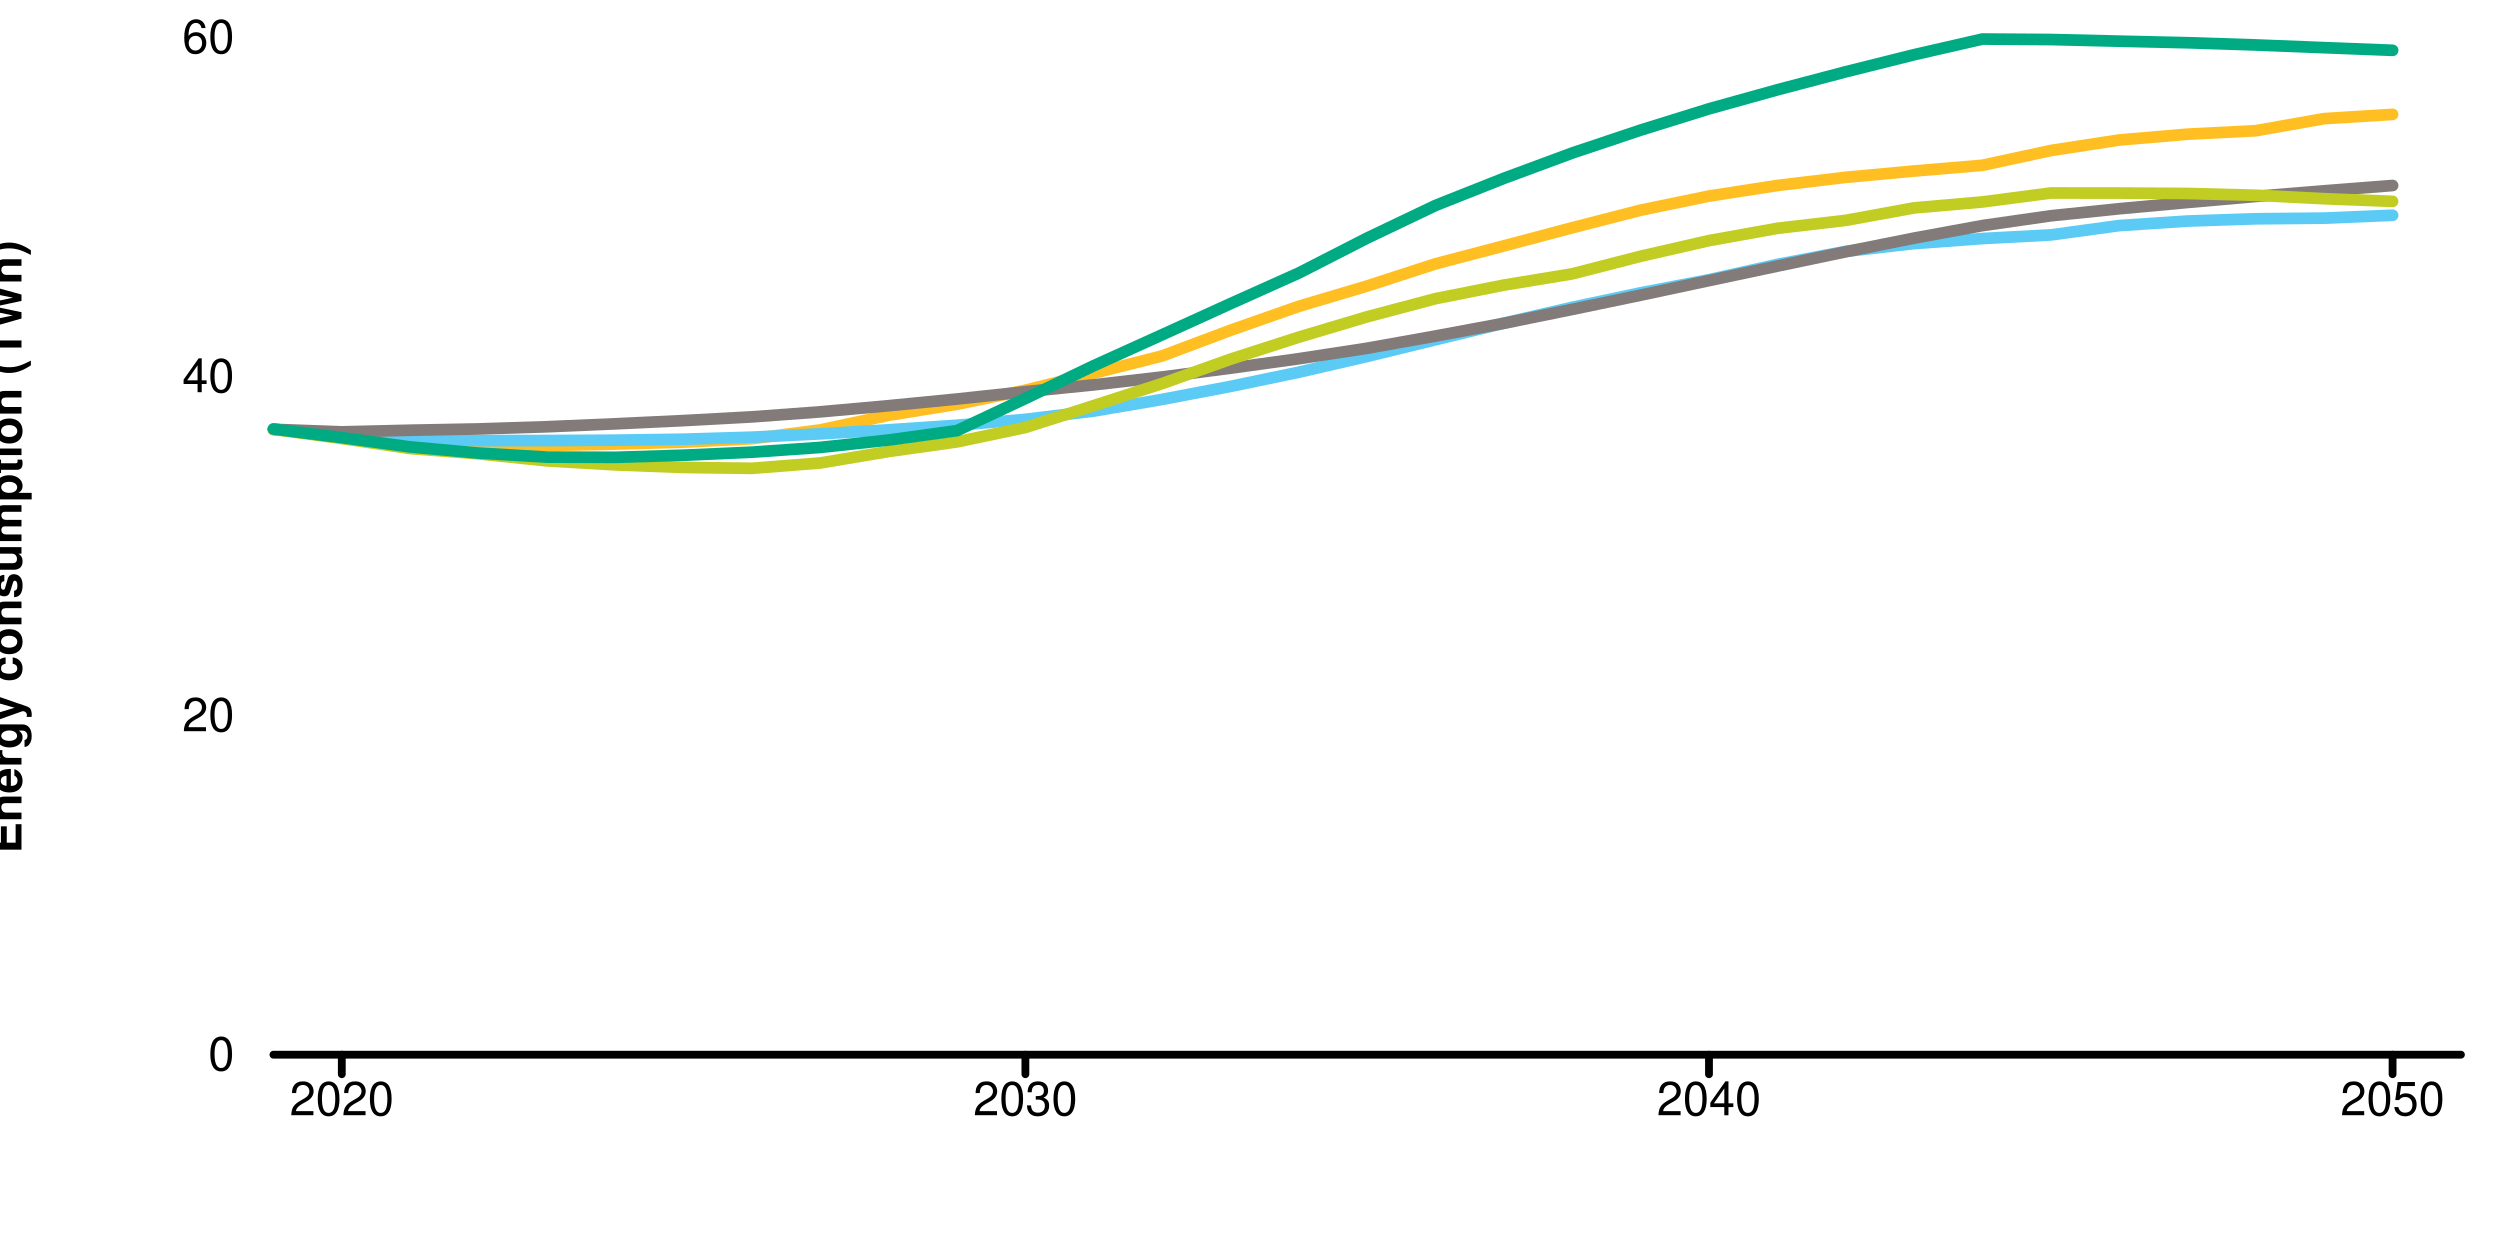
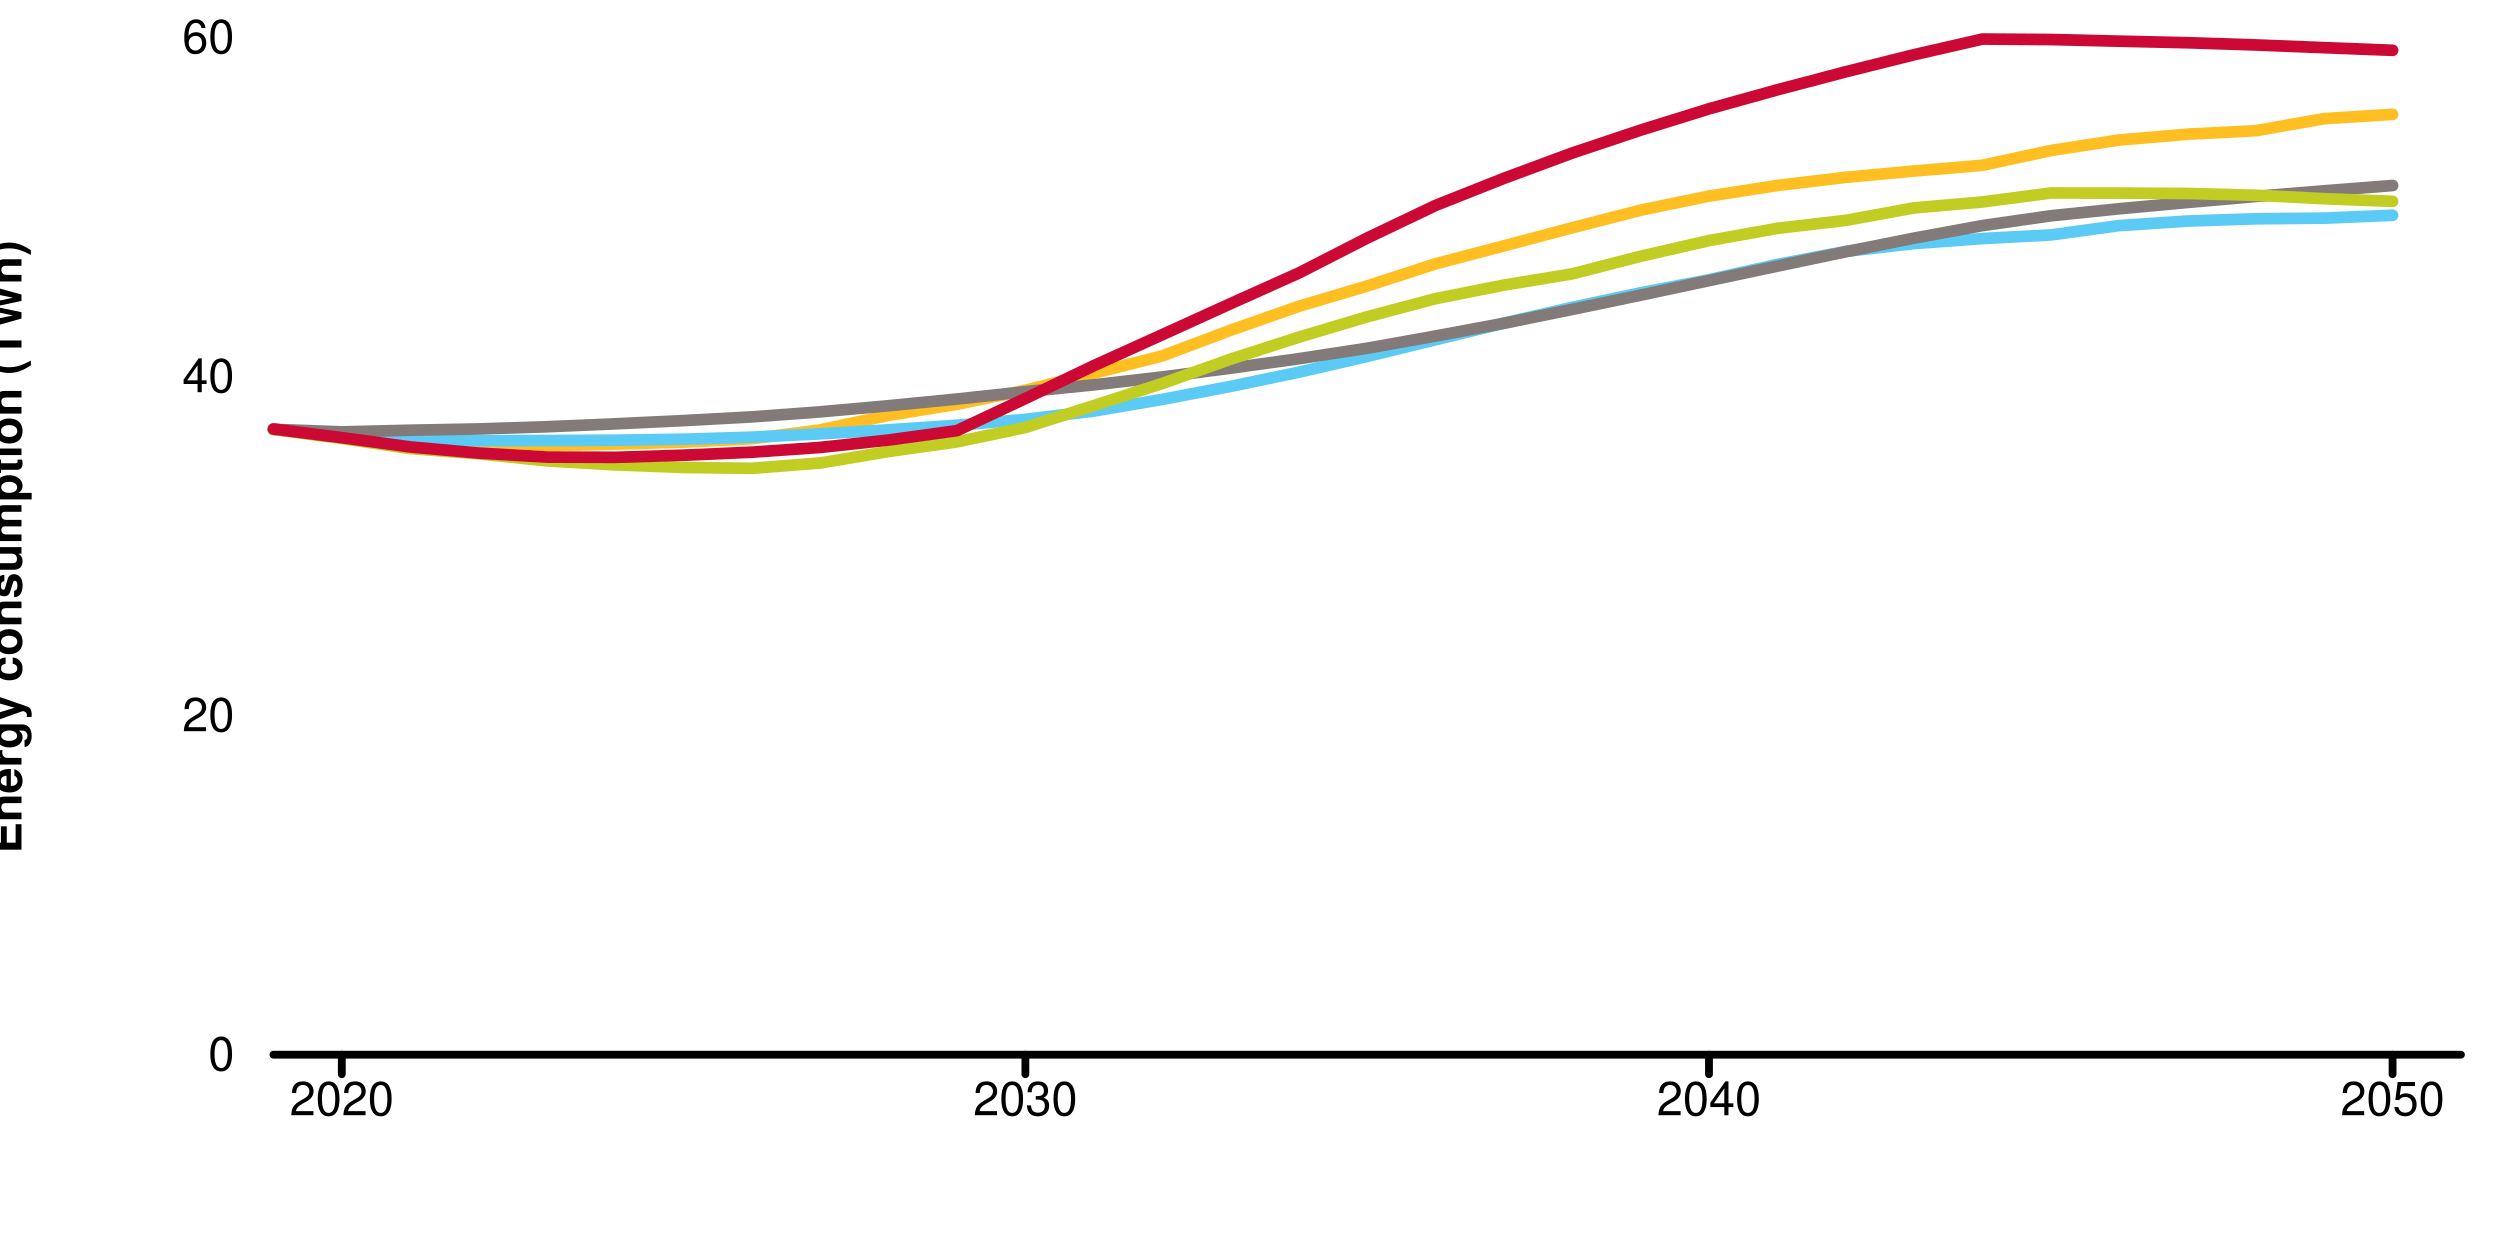
<svg xmlns="http://www.w3.org/2000/svg" width="640" height="320" viewBox="0 0 640 320" style="overflow:display" preserveAspectRatio="xMinYMin meet" overflow="visible">
  <defs>
    <style>
	.data-series path.line { fill-opacity: 0; }
	.data-series path.line.dotted { stroke-dasharray: 12 20 }
	.data-series circle { display: none; }
	.data-series:hover path.line, .data-series.on path.line { stroke-width: 5; }
	.data-series:hover circle, .data-series.on circle { display: inline; }
	.data-series circle:hover, .data-series circle.on { r: 6px!important; fill: black; }
	.grid { font-family: "Helvetica Neue",Helvetica,Arial,"Lucida Grande",sans-serif; }
	.grid line { stroke: rgb(0,0,0); stroke-width: 2; stroke-linecap: round; }
	.grid.grid-x text { text-anchor: middle; dominant-baseline: hanging; transform: translateY(10px); }
	.grid.grid-y text { text-anchor: end; dominant-baseline: middle; transform: translateX(-10px); }
	</style>
  </defs>
  <g class="grid grid-y">
    <line x1="70" y1="270" x2="630" y2="270" data-left="70" />
    <text x="70" y="270" text-anchor="end">0</text>
    <text x="70" y="183.197" text-anchor="end">20</text>
    <text x="70" y="96.395" text-anchor="end">40</text>
    <text x="70" y="9.592" text-anchor="end">60</text>
    <text style="text-anchor:middle;dominant-baseline:hanging;font-weight:bold;transform: translateY(140px) rotate(-90deg);">Energy consumption (TWh)</text>
  </g>
  <g class="grid grid-x">
    <line class="tick" x1="87.5" y1="270" x2="87.5" y2="275" />
    <text x="87.5" y="270" text-anchor="middle">2020</text>
    <line class="tick" x1="262.5" y1="270" x2="262.5" y2="275" />
    <text x="262.5" y="270" text-anchor="middle">2030</text>
    <line class="tick" x1="437.5" y1="270" x2="437.5" y2="275" />
    <text x="437.5" y="270" text-anchor="middle">2040</text>
    <line class="tick" x1="612.5" y1="270" x2="612.5" y2="275" />
    <text x="612.5" y="270" text-anchor="middle">2050</text>
    <text style="text-anchor:middle;dominant-baseline:hanging;font-weight:bold;transform: translateY(140px) rotate(-90deg);" />
  </g>
  <g data-scenario="consumer-transformation" class="data-series">
    <path d="M 70.00,109.92L 87.50,111.58L 105.00,113.36L 122.50,114.40L 140.00,114.04L 157.50,113.68L 175.00,113.18L 192.50,112.31L 210.00,110.06L 227.50,106.31L 245.00,103.47L 262.50,99.89L 280.00,95.54L 297.50,91.12L 315.00,84.55L 332.50,78.41L 350.00,73.21L 367.50,67.53L 385.00,62.94L 402.50,58.30L 420.00,53.80L 437.50,50.19L 455.00,47.48L 472.50,45.39L 490.00,43.78L 507.50,42.31L 525.00,38.53L 542.50,35.84L 560.00,34.35L 577.50,33.46L 595.00,30.37L 612.50,29.28" id="Consumer transformation" class="line" stroke="#FFBF22" stroke-width="3" stroke-linecap="round" />
    <circle cx="70.00" cy="109.92" data-y="36.883" data-x="2019" r="4" fill="#FFBF22" />
    <circle cx="87.50" cy="111.58" data-y="36.501" data-x="2020" r="4" fill="#FFBF22" />
    <circle cx="105.00" cy="113.36" data-y="36.091" data-x="2021" r="4" fill="#FFBF22" />
    <circle cx="122.50" cy="114.40" data-y="35.852" data-x="2022" r="4" fill="#FFBF22" />
    <circle cx="140.00" cy="114.04" data-y="35.934" data-x="2023" r="4" fill="#FFBF22" />
    <circle cx="157.50" cy="113.68" data-y="36.018" data-x="2024" r="4" fill="#FFBF22" />
    <circle cx="175.00" cy="113.18" data-y="36.132" data-x="2025" r="4" fill="#FFBF22" />
    <circle cx="192.50" cy="112.31" data-y="36.334" data-x="2026" r="4" fill="#FFBF22" />
    <circle cx="210.00" cy="110.06" data-y="36.852" data-x="2027" r="4" fill="#FFBF22" />
    <circle cx="227.50" cy="106.31" data-y="37.715" data-x="2028" r="4" fill="#FFBF22" />
    <circle cx="245.00" cy="103.47" data-y="38.369" data-x="2029" r="4" fill="#FFBF22" />
    <circle cx="262.50" cy="99.89" data-y="39.194" data-x="2030" r="4" fill="#FFBF22" />
    <circle cx="280.00" cy="95.54" data-y="40.198" data-x="2031" r="4" fill="#FFBF22" />
    <circle cx="297.50" cy="91.12" data-y="41.216" data-x="2032" r="4" fill="#FFBF22" />
    <circle cx="315.00" cy="84.55" data-y="42.729" data-x="2033" r="4" fill="#FFBF22" />
    <circle cx="332.50" cy="78.41" data-y="44.144" data-x="2034" r="4" fill="#FFBF22" />
    <circle cx="350.00" cy="73.21" data-y="45.342" data-x="2035" r="4" fill="#FFBF22" />
    <circle cx="367.50" cy="67.53" data-y="46.651" data-x="2036" r="4" fill="#FFBF22" />
    <circle cx="385.00" cy="62.94" data-y="47.708" data-x="2037" r="4" fill="#FFBF22" />
    <circle cx="402.50" cy="58.30" data-y="48.777" data-x="2038" r="4" fill="#FFBF22" />
    <circle cx="420.00" cy="53.80" data-y="49.815" data-x="2039" r="4" fill="#FFBF22" />
    <circle cx="437.50" cy="50.19" data-y="50.647" data-x="2040" r="4" fill="#FFBF22" />
    <circle cx="455.00" cy="47.48" data-y="51.271" data-x="2041" r="4" fill="#FFBF22" />
    <circle cx="472.50" cy="45.39" data-y="51.753" data-x="2042" r="4" fill="#FFBF22" />
    <circle cx="490.00" cy="43.78" data-y="52.122" data-x="2043" r="4" fill="#FFBF22" />
    <circle cx="507.50" cy="42.31" data-y="52.461" data-x="2044" r="4" fill="#FFBF22" />
    <circle cx="525.00" cy="38.53" data-y="53.333" data-x="2045" r="4" fill="#FFBF22" />
    <circle cx="542.50" cy="35.84" data-y="53.953" data-x="2046" r="4" fill="#FFBF22" />
    <circle cx="560.00" cy="34.35" data-y="54.296" data-x="2047" r="4" fill="#FFBF22" />
    <circle cx="577.50" cy="33.46" data-y="54.501" data-x="2048" r="4" fill="#FFBF22" />
    <circle cx="595.00" cy="30.37" data-y="55.213" data-x="2049" r="4" fill="#FFBF22" />
    <circle cx="612.50" cy="29.28" data-y="55.463" data-x="2050" r="4" fill="#FFBF22" />
  </g>
  <g data-scenario="system-transformation" class="data-series">
    <path d="M 70.00,109.92L 87.50,111.19L 105.00,112.20L 122.50,112.81L 140.00,112.78L 157.50,112.69L 175.00,112.44L 192.50,111.92L 210.00,111.06L 227.50,110.04L 245.00,108.86L 262.50,107.35L 280.00,105.23L 297.50,102.25L 315.00,98.92L 332.50,95.28L 350.00,91.24L 367.50,86.96L 385.00,82.72L 402.50,78.67L 420.00,74.96L 437.50,71.61L 455.00,67.69L 472.50,64.35L 490.00,62.35L 507.50,61.07L 525.00,60.14L 542.50,57.75L 560.00,56.59L 577.50,56.01L 595.00,55.84L 612.50,55.11" id="System transformation" class="line" stroke="#5BCBF5" stroke-width="3" stroke-linecap="round" />
    <circle cx="70.00" cy="109.92" data-y="36.884" data-x="2019" r="4" fill="#5BCBF5" />
    <circle cx="87.50" cy="111.19" data-y="36.591" data-x="2020" r="4" fill="#5BCBF5" />
    <circle cx="105.00" cy="112.20" data-y="36.358" data-x="2021" r="4" fill="#5BCBF5" />
    <circle cx="122.50" cy="112.81" data-y="36.217" data-x="2022" r="4" fill="#5BCBF5" />
    <circle cx="140.00" cy="112.78" data-y="36.224" data-x="2023" r="4" fill="#5BCBF5" />
    <circle cx="157.50" cy="112.69" data-y="36.246" data-x="2024" r="4" fill="#5BCBF5" />
    <circle cx="175.00" cy="112.44" data-y="36.302" data-x="2025" r="4" fill="#5BCBF5" />
    <circle cx="192.50" cy="111.92" data-y="36.423" data-x="2026" r="4" fill="#5BCBF5" />
    <circle cx="210.00" cy="111.06" data-y="36.620" data-x="2027" r="4" fill="#5BCBF5" />
    <circle cx="227.50" cy="110.04" data-y="36.857" data-x="2028" r="4" fill="#5BCBF5" />
    <circle cx="245.00" cy="108.86" data-y="37.128" data-x="2029" r="4" fill="#5BCBF5" />
    <circle cx="262.50" cy="107.35" data-y="37.476" data-x="2030" r="4" fill="#5BCBF5" />
    <circle cx="280.00" cy="105.23" data-y="37.964" data-x="2031" r="4" fill="#5BCBF5" />
    <circle cx="297.50" cy="102.25" data-y="38.650" data-x="2032" r="4" fill="#5BCBF5" />
    <circle cx="315.00" cy="98.92" data-y="39.418" data-x="2033" r="4" fill="#5BCBF5" />
    <circle cx="332.50" cy="95.28" data-y="40.257" data-x="2034" r="4" fill="#5BCBF5" />
    <circle cx="350.00" cy="91.24" data-y="41.188" data-x="2035" r="4" fill="#5BCBF5" />
    <circle cx="367.50" cy="86.96" data-y="42.174" data-x="2036" r="4" fill="#5BCBF5" />
    <circle cx="385.00" cy="82.72" data-y="43.150" data-x="2037" r="4" fill="#5BCBF5" />
    <circle cx="402.50" cy="78.67" data-y="44.083" data-x="2038" r="4" fill="#5BCBF5" />
    <circle cx="420.00" cy="74.96" data-y="44.939" data-x="2039" r="4" fill="#5BCBF5" />
    <circle cx="437.50" cy="71.61" data-y="45.710" data-x="2040" r="4" fill="#5BCBF5" />
    <circle cx="455.00" cy="67.69" data-y="46.614" data-x="2041" r="4" fill="#5BCBF5" />
    <circle cx="472.50" cy="64.35" data-y="47.383" data-x="2042" r="4" fill="#5BCBF5" />
    <circle cx="490.00" cy="62.35" data-y="47.844" data-x="2043" r="4" fill="#5BCBF5" />
    <circle cx="507.50" cy="61.07" data-y="48.140" data-x="2044" r="4" fill="#5BCBF5" />
    <circle cx="525.00" cy="60.14" data-y="48.353" data-x="2045" r="4" fill="#5BCBF5" />
    <circle cx="542.50" cy="57.75" data-y="48.905" data-x="2046" r="4" fill="#5BCBF5" />
    <circle cx="560.00" cy="56.59" data-y="49.172" data-x="2047" r="4" fill="#5BCBF5" />
    <circle cx="577.50" cy="56.01" data-y="49.304" data-x="2048" r="4" fill="#5BCBF5" />
    <circle cx="595.00" cy="55.84" data-y="49.345" data-x="2049" r="4" fill="#5BCBF5" />
    <circle cx="612.50" cy="55.11" data-y="49.512" data-x="2050" r="4" fill="#5BCBF5" />
  </g>
  <g data-scenario="steady-progression" class="data-series">
    <path d="M 70.00,109.91L 87.50,110.56L 105.00,110.14L 122.50,109.81L 140.00,109.25L 157.50,108.50L 175.00,107.67L 192.50,106.72L 210.00,105.43L 227.50,103.86L 245.00,102.15L 262.50,100.27L 280.00,98.52L 297.50,96.51L 315.00,94.25L 332.50,91.83L 350.00,89.15L 367.50,86.02L 385.00,82.76L 402.50,79.20L 420.00,75.56L 437.50,71.83L 455.00,68.12L 472.50,64.45L 490.00,60.96L 507.50,57.75L 525.00,55.24L 542.50,53.44L 560.00,51.83L 577.50,50.28L 595.00,48.85L 612.50,47.49" id="Steady progression" class="line" stroke="#827B7A" stroke-width="3" stroke-linecap="round" />
    <circle cx="70.00" cy="109.91" data-y="36.885" data-x="2019" r="4" fill="#827B7A" />
    <circle cx="87.50" cy="110.56" data-y="36.737" data-x="2020" r="4" fill="#827B7A" />
    <circle cx="105.00" cy="110.14" data-y="36.833" data-x="2021" r="4" fill="#827B7A" />
    <circle cx="122.50" cy="109.81" data-y="36.908" data-x="2022" r="4" fill="#827B7A" />
    <circle cx="140.00" cy="109.25" data-y="37.038" data-x="2023" r="4" fill="#827B7A" />
    <circle cx="157.50" cy="108.50" data-y="37.211" data-x="2024" r="4" fill="#827B7A" />
    <circle cx="175.00" cy="107.67" data-y="37.401" data-x="2025" r="4" fill="#827B7A" />
    <circle cx="192.50" cy="106.72" data-y="37.622" data-x="2026" r="4" fill="#827B7A" />
    <circle cx="210.00" cy="105.43" data-y="37.918" data-x="2027" r="4" fill="#827B7A" />
    <circle cx="227.50" cy="103.86" data-y="38.279" data-x="2028" r="4" fill="#827B7A" />
    <circle cx="245.00" cy="102.15" data-y="38.675" data-x="2029" r="4" fill="#827B7A" />
    <circle cx="262.50" cy="100.27" data-y="39.106" data-x="2030" r="4" fill="#827B7A" />
    <circle cx="280.00" cy="98.52" data-y="39.510" data-x="2031" r="4" fill="#827B7A" />
    <circle cx="297.50" cy="96.51" data-y="39.973" data-x="2032" r="4" fill="#827B7A" />
    <circle cx="315.00" cy="94.25" data-y="40.495" data-x="2033" r="4" fill="#827B7A" />
    <circle cx="332.50" cy="91.83" data-y="41.051" data-x="2034" r="4" fill="#827B7A" />
    <circle cx="350.00" cy="89.15" data-y="41.669" data-x="2035" r="4" fill="#827B7A" />
    <circle cx="367.50" cy="86.02" data-y="42.390" data-x="2036" r="4" fill="#827B7A" />
    <circle cx="385.00" cy="82.76" data-y="43.141" data-x="2037" r="4" fill="#827B7A" />
    <circle cx="402.50" cy="79.20" data-y="43.962" data-x="2038" r="4" fill="#827B7A" />
    <circle cx="420.00" cy="75.56" data-y="44.801" data-x="2039" r="4" fill="#827B7A" />
    <circle cx="437.50" cy="71.83" data-y="45.659" data-x="2040" r="4" fill="#827B7A" />
    <circle cx="455.00" cy="68.12" data-y="46.514" data-x="2041" r="4" fill="#827B7A" />
    <circle cx="472.50" cy="64.45" data-y="47.361" data-x="2042" r="4" fill="#827B7A" />
    <circle cx="490.00" cy="60.96" data-y="48.164" data-x="2043" r="4" fill="#827B7A" />
    <circle cx="507.50" cy="57.75" data-y="48.904" data-x="2044" r="4" fill="#827B7A" />
    <circle cx="525.00" cy="55.24" data-y="49.482" data-x="2045" r="4" fill="#827B7A" />
    <circle cx="542.50" cy="53.44" data-y="49.896" data-x="2046" r="4" fill="#827B7A" />
    <circle cx="560.00" cy="51.83" data-y="50.267" data-x="2047" r="4" fill="#827B7A" />
    <circle cx="577.50" cy="50.28" data-y="50.625" data-x="2048" r="4" fill="#827B7A" />
    <circle cx="595.00" cy="48.85" data-y="50.955" data-x="2049" r="4" fill="#827B7A" />
    <circle cx="612.50" cy="47.49" data-y="51.269" data-x="2050" r="4" fill="#827B7A" />
  </g>
  <g data-scenario="leading-the-way" class="data-series">
    <path d="M 70.00,109.92L 87.50,112.26L 105.00,114.83L 122.50,116.18L 140.00,117.98L 157.50,119.01L 175.00,119.67L 192.50,119.89L 210.00,118.52L 227.50,115.58L 245.00,113.12L 262.50,109.44L 280.00,103.83L 297.50,98.19L 315.00,91.95L 332.50,86.31L 350.00,81.09L 367.50,76.45L 385.00,72.98L 402.50,70.10L 420.00,65.60L 437.50,61.59L 455.00,58.45L 472.50,56.41L 490.00,53.22L 507.50,51.70L 525.00,49.41L 542.50,49.43L 560.00,49.53L 577.50,49.99L 595.00,50.87L 612.50,51.55" id="Leading the way" class="line" stroke="#C2CD23" stroke-width="3" stroke-linecap="round" />
    <circle cx="70.00" cy="109.92" data-y="36.883" data-x="2019" r="4" fill="#C2CD23" />
    <circle cx="87.50" cy="112.26" data-y="36.345" data-x="2020" r="4" fill="#C2CD23" />
    <circle cx="105.00" cy="114.83" data-y="35.753" data-x="2021" r="4" fill="#C2CD23" />
    <circle cx="122.50" cy="116.18" data-y="35.442" data-x="2022" r="4" fill="#C2CD23" />
    <circle cx="140.00" cy="117.98" data-y="35.026" data-x="2023" r="4" fill="#C2CD23" />
    <circle cx="157.50" cy="119.01" data-y="34.790" data-x="2024" r="4" fill="#C2CD23" />
    <circle cx="175.00" cy="119.67" data-y="34.637" data-x="2025" r="4" fill="#C2CD23" />
    <circle cx="192.50" cy="119.89" data-y="34.587" data-x="2026" r="4" fill="#C2CD23" />
    <circle cx="210.00" cy="118.52" data-y="34.902" data-x="2027" r="4" fill="#C2CD23" />
    <circle cx="227.50" cy="115.58" data-y="35.580" data-x="2028" r="4" fill="#C2CD23" />
    <circle cx="245.00" cy="113.12" data-y="36.147" data-x="2029" r="4" fill="#C2CD23" />
    <circle cx="262.50" cy="109.44" data-y="36.995" data-x="2030" r="4" fill="#C2CD23" />
    <circle cx="280.00" cy="103.83" data-y="38.286" data-x="2031" r="4" fill="#C2CD23" />
    <circle cx="297.50" cy="98.19" data-y="39.587" data-x="2032" r="4" fill="#C2CD23" />
    <circle cx="315.00" cy="91.95" data-y="41.025" data-x="2033" r="4" fill="#C2CD23" />
    <circle cx="332.50" cy="86.31" data-y="42.323" data-x="2034" r="4" fill="#C2CD23" />
    <circle cx="350.00" cy="81.09" data-y="43.526" data-x="2035" r="4" fill="#C2CD23" />
    <circle cx="367.50" cy="76.45" data-y="44.596" data-x="2036" r="4" fill="#C2CD23" />
    <circle cx="385.00" cy="72.98" data-y="45.394" data-x="2037" r="4" fill="#C2CD23" />
    <circle cx="402.50" cy="70.10" data-y="46.059" data-x="2038" r="4" fill="#C2CD23" />
    <circle cx="420.00" cy="65.60" data-y="47.096" data-x="2039" r="4" fill="#C2CD23" />
    <circle cx="437.50" cy="61.59" data-y="48.020" data-x="2040" r="4" fill="#C2CD23" />
    <circle cx="455.00" cy="58.45" data-y="48.743" data-x="2041" r="4" fill="#C2CD23" />
    <circle cx="472.50" cy="56.41" data-y="49.212" data-x="2042" r="4" fill="#C2CD23" />
    <circle cx="490.00" cy="53.22" data-y="49.947" data-x="2043" r="4" fill="#C2CD23" />
    <circle cx="507.50" cy="51.70" data-y="50.298" data-x="2044" r="4" fill="#C2CD23" />
    <circle cx="525.00" cy="49.41" data-y="50.826" data-x="2045" r="4" fill="#C2CD23" />
    <circle cx="542.50" cy="49.43" data-y="50.822" data-x="2046" r="4" fill="#C2CD23" />
    <circle cx="560.00" cy="49.53" data-y="50.798" data-x="2047" r="4" fill="#C2CD23" />
    <circle cx="577.50" cy="49.99" data-y="50.692" data-x="2048" r="4" fill="#C2CD23" />
    <circle cx="595.00" cy="50.87" data-y="50.489" data-x="2049" r="4" fill="#C2CD23" />
    <circle cx="612.50" cy="51.55" data-y="50.332" data-x="2050" r="4" fill="#C2CD23" />
  </g>
-   <g data-scenario="early-net-zero" class="data-series">
-     <path d="M 70.00,109.83L 87.50,112.04L 105.00,114.41L 122.50,115.99L 140.00,117.02L 157.50,117.08L 175.00,116.53L 192.50,115.76L 210.00,114.54L 227.50,112.65L 245.00,110.24L 262.50,102.01L 280.00,93.62L 297.50,85.70L 315.00,77.74L 332.50,69.89L 350.00,60.94L 367.50,52.59L 385.00,45.65L 402.50,39.17L 420.00,33.31L 437.50,27.86L 455.00,22.99L 472.50,18.38L 490.00,14.01L 507.50,10.00L 525.00,10.12L 542.50,10.54L 560.00,10.94L 577.50,11.51L 595.00,12.20L 612.50,12.88" id="Net Zero Early" class="line" stroke="#00AB84" stroke-width="3" stroke-linecap="round" />
-     <circle cx="70.00" cy="109.83" data-y="36.904" data-x="2019" r="4" fill="#00AB84" />
-     <circle cx="87.50" cy="112.04" data-y="36.396" data-x="2020" r="4" fill="#00AB84" />
-     <circle cx="105.00" cy="114.41" data-y="35.848" data-x="2021" r="4" fill="#00AB84" />
-     <circle cx="122.50" cy="115.99" data-y="35.484" data-x="2022" r="4" fill="#00AB84" />
-     <circle cx="140.00" cy="117.02" data-y="35.248" data-x="2023" r="4" fill="#00AB84" />
-     <circle cx="157.50" cy="117.08" data-y="35.235" data-x="2024" r="4" fill="#00AB84" />
-     <circle cx="175.00" cy="116.53" data-y="35.361" data-x="2025" r="4" fill="#00AB84" />
-     <circle cx="192.50" cy="115.76" data-y="35.539" data-x="2026" r="4" fill="#00AB84" />
-     <circle cx="210.00" cy="114.54" data-y="35.820" data-x="2027" r="4" fill="#00AB84" />
-     <circle cx="227.50" cy="112.65" data-y="36.255" data-x="2028" r="4" fill="#00AB84" />
-     <circle cx="245.00" cy="110.24" data-y="36.809" data-x="2029" r="4" fill="#00AB84" />
-     <circle cx="262.50" cy="102.01" data-y="38.707" data-x="2030" r="4" fill="#00AB84" />
-     <circle cx="280.00" cy="93.62" data-y="40.640" data-x="2031" r="4" fill="#00AB84" />
-     <circle cx="297.50" cy="85.70" data-y="42.464" data-x="2032" r="4" fill="#00AB84" />
-     <circle cx="315.00" cy="77.74" data-y="44.298" data-x="2033" r="4" fill="#00AB84" />
-     <circle cx="332.50" cy="69.89" data-y="46.107" data-x="2034" r="4" fill="#00AB84" />
-     <circle cx="350.00" cy="60.94" data-y="48.169" data-x="2035" r="4" fill="#00AB84" />
-     <circle cx="367.50" cy="52.59" data-y="50.092" data-x="2036" r="4" fill="#00AB84" />
-     <circle cx="385.00" cy="45.65" data-y="51.693" data-x="2037" r="4" fill="#00AB84" />
-     <circle cx="402.50" cy="39.17" data-y="53.185" data-x="2038" r="4" fill="#00AB84" />
-     <circle cx="420.00" cy="33.31" data-y="54.535" data-x="2039" r="4" fill="#00AB84" />
-     <circle cx="437.50" cy="27.86" data-y="55.791" data-x="2040" r="4" fill="#00AB84" />
-     <circle cx="455.00" cy="22.99" data-y="56.912" data-x="2041" r="4" fill="#00AB84" />
-     <circle cx="472.50" cy="18.38" data-y="57.976" data-x="2042" r="4" fill="#00AB84" />
-     <circle cx="490.00" cy="14.01" data-y="58.982" data-x="2043" r="4" fill="#00AB84" />
-     <circle cx="507.50" cy="10.00" data-y="59.906" data-x="2044" r="4" fill="#00AB84" />
-     <circle cx="525.00" cy="10.12" data-y="59.879" data-x="2045" r="4" fill="#00AB84" />
-     <circle cx="542.50" cy="10.54" data-y="59.781" data-x="2046" r="4" fill="#00AB84" />
-     <circle cx="560.00" cy="10.94" data-y="59.690" data-x="2047" r="4" fill="#00AB84" />
-     <circle cx="577.50" cy="11.51" data-y="59.559" data-x="2048" r="4" fill="#00AB84" />
-     <circle cx="595.00" cy="12.20" data-y="59.399" data-x="2049" r="4" fill="#00AB84" />
-     <circle cx="612.50" cy="12.88" data-y="59.242" data-x="2050" r="4" fill="#00AB84" />
+   <g data-scenario="net-zero-early" class="data-series">
+     <path d="M 70.00,109.83L 87.50,112.04L 105.00,114.41L 122.50,115.99L 140.00,117.02L 157.50,117.08L 175.00,116.53L 192.50,115.76L 210.00,114.54L 227.50,112.65L 245.00,110.24L 262.50,102.01L 280.00,93.62L 297.50,85.70L 315.00,77.74L 332.50,69.89L 350.00,60.94L 367.50,52.59L 385.00,45.65L 402.50,39.17L 420.00,33.31L 437.50,27.86L 455.00,22.99L 472.50,18.38L 490.00,14.01L 507.50,10.00L 525.00,10.12L 542.50,10.54L 560.00,10.94L 577.50,11.51L 595.00,12.20L 612.50,12.88" id="Net Zero Early" class="line" stroke="#cc0935" stroke-width="3" stroke-linecap="round" />
+     <circle cx="70.00" cy="109.83" data-y="36.904" data-x="2019" r="4" fill="#cc0935" />
+     <circle cx="87.50" cy="112.04" data-y="36.396" data-x="2020" r="4" fill="#cc0935" />
+     <circle cx="105.00" cy="114.41" data-y="35.848" data-x="2021" r="4" fill="#cc0935" />
+     <circle cx="122.50" cy="115.99" data-y="35.484" data-x="2022" r="4" fill="#cc0935" />
+     <circle cx="140.00" cy="117.02" data-y="35.248" data-x="2023" r="4" fill="#cc0935" />
+     <circle cx="157.50" cy="117.08" data-y="35.235" data-x="2024" r="4" fill="#cc0935" />
+     <circle cx="175.00" cy="116.53" data-y="35.361" data-x="2025" r="4" fill="#cc0935" />
+     <circle cx="192.50" cy="115.76" data-y="35.539" data-x="2026" r="4" fill="#cc0935" />
+     <circle cx="210.00" cy="114.54" data-y="35.820" data-x="2027" r="4" fill="#cc0935" />
+     <circle cx="227.50" cy="112.65" data-y="36.255" data-x="2028" r="4" fill="#cc0935" />
+     <circle cx="245.00" cy="110.24" data-y="36.809" data-x="2029" r="4" fill="#cc0935" />
+     <circle cx="262.50" cy="102.01" data-y="38.707" data-x="2030" r="4" fill="#cc0935" />
+     <circle cx="280.00" cy="93.62" data-y="40.640" data-x="2031" r="4" fill="#cc0935" />
+     <circle cx="297.50" cy="85.70" data-y="42.464" data-x="2032" r="4" fill="#cc0935" />
+     <circle cx="315.00" cy="77.74" data-y="44.298" data-x="2033" r="4" fill="#cc0935" />
+     <circle cx="332.50" cy="69.89" data-y="46.107" data-x="2034" r="4" fill="#cc0935" />
+     <circle cx="350.00" cy="60.94" data-y="48.169" data-x="2035" r="4" fill="#cc0935" />
+     <circle cx="367.50" cy="52.59" data-y="50.092" data-x="2036" r="4" fill="#cc0935" />
+     <circle cx="385.00" cy="45.65" data-y="51.693" data-x="2037" r="4" fill="#cc0935" />
+     <circle cx="402.50" cy="39.17" data-y="53.185" data-x="2038" r="4" fill="#cc0935" />
+     <circle cx="420.00" cy="33.31" data-y="54.535" data-x="2039" r="4" fill="#cc0935" />
+     <circle cx="437.50" cy="27.86" data-y="55.791" data-x="2040" r="4" fill="#cc0935" />
+     <circle cx="455.00" cy="22.99" data-y="56.912" data-x="2041" r="4" fill="#cc0935" />
+     <circle cx="472.50" cy="18.38" data-y="57.976" data-x="2042" r="4" fill="#cc0935" />
+     <circle cx="490.00" cy="14.01" data-y="58.982" data-x="2043" r="4" fill="#cc0935" />
+     <circle cx="507.50" cy="10.00" data-y="59.906" data-x="2044" r="4" fill="#cc0935" />
+     <circle cx="525.00" cy="10.12" data-y="59.879" data-x="2045" r="4" fill="#cc0935" />
+     <circle cx="542.50" cy="10.54" data-y="59.781" data-x="2046" r="4" fill="#cc0935" />
+     <circle cx="560.00" cy="10.94" data-y="59.690" data-x="2047" r="4" fill="#cc0935" />
+     <circle cx="577.50" cy="11.51" data-y="59.559" data-x="2048" r="4" fill="#cc0935" />
+     <circle cx="595.00" cy="12.20" data-y="59.399" data-x="2049" r="4" fill="#cc0935" />
+     <circle cx="612.50" cy="12.88" data-y="59.242" data-x="2050" r="4" fill="#cc0935" />
  </g>
</svg>
